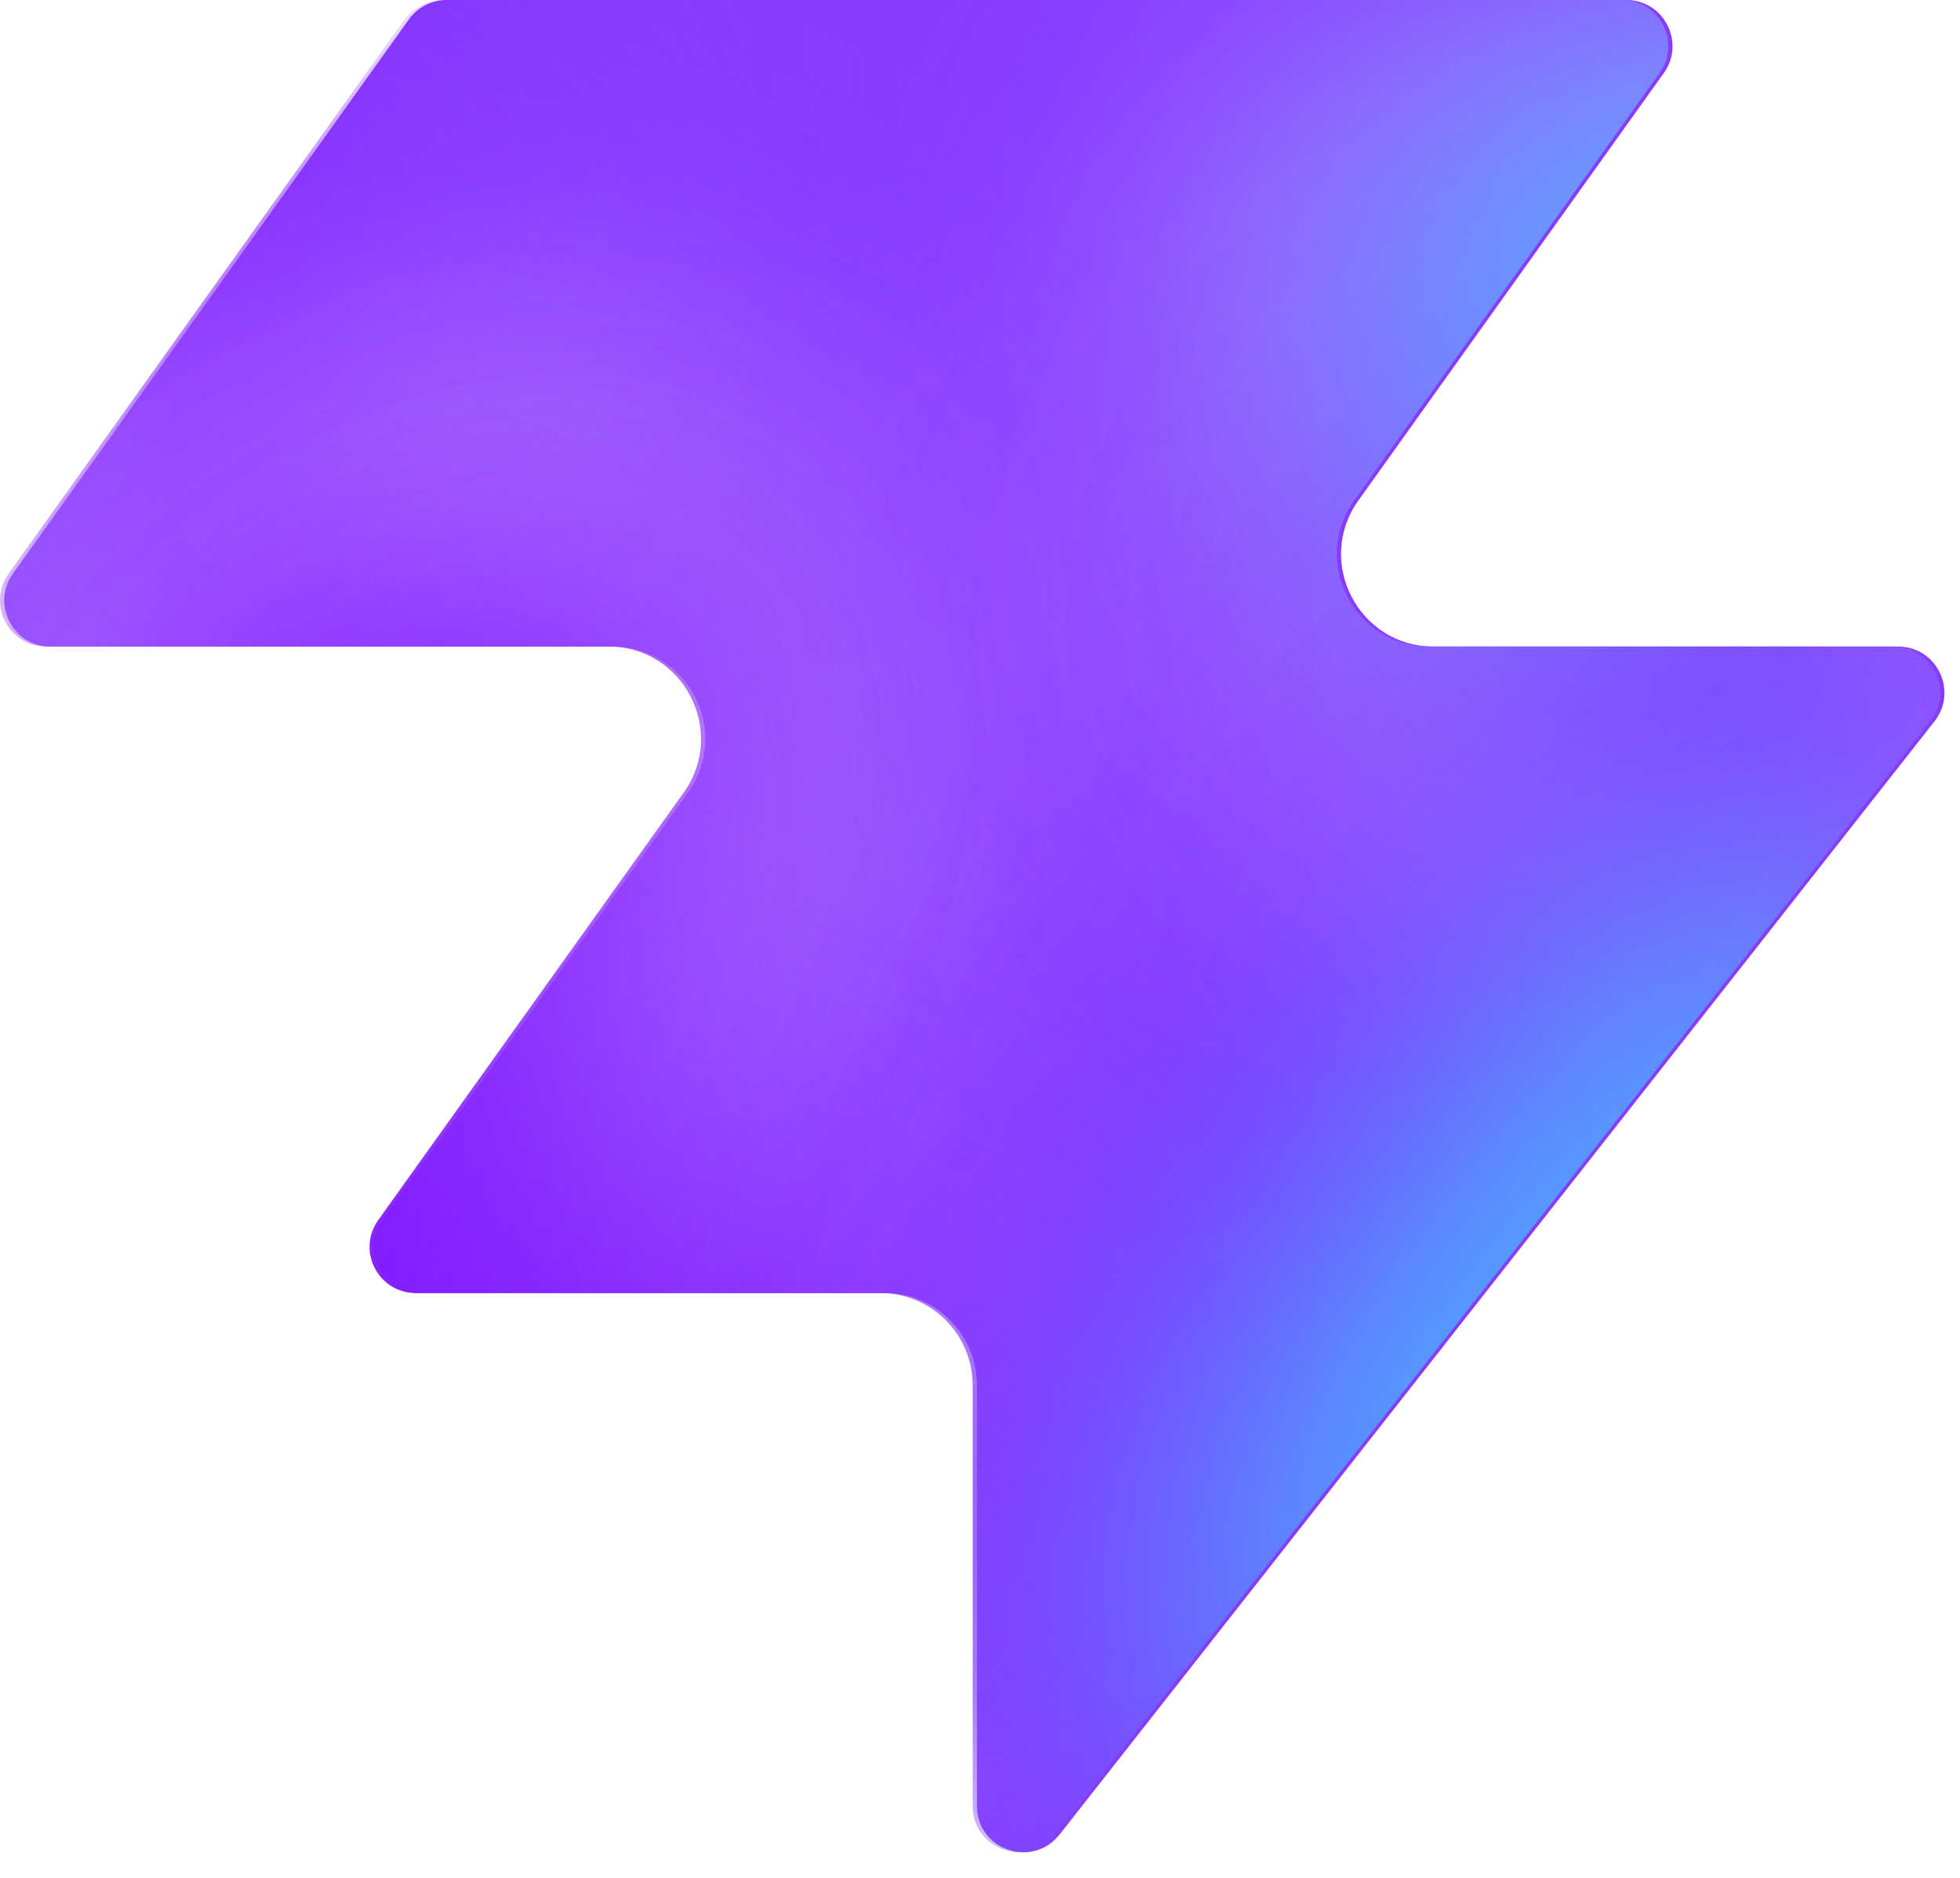
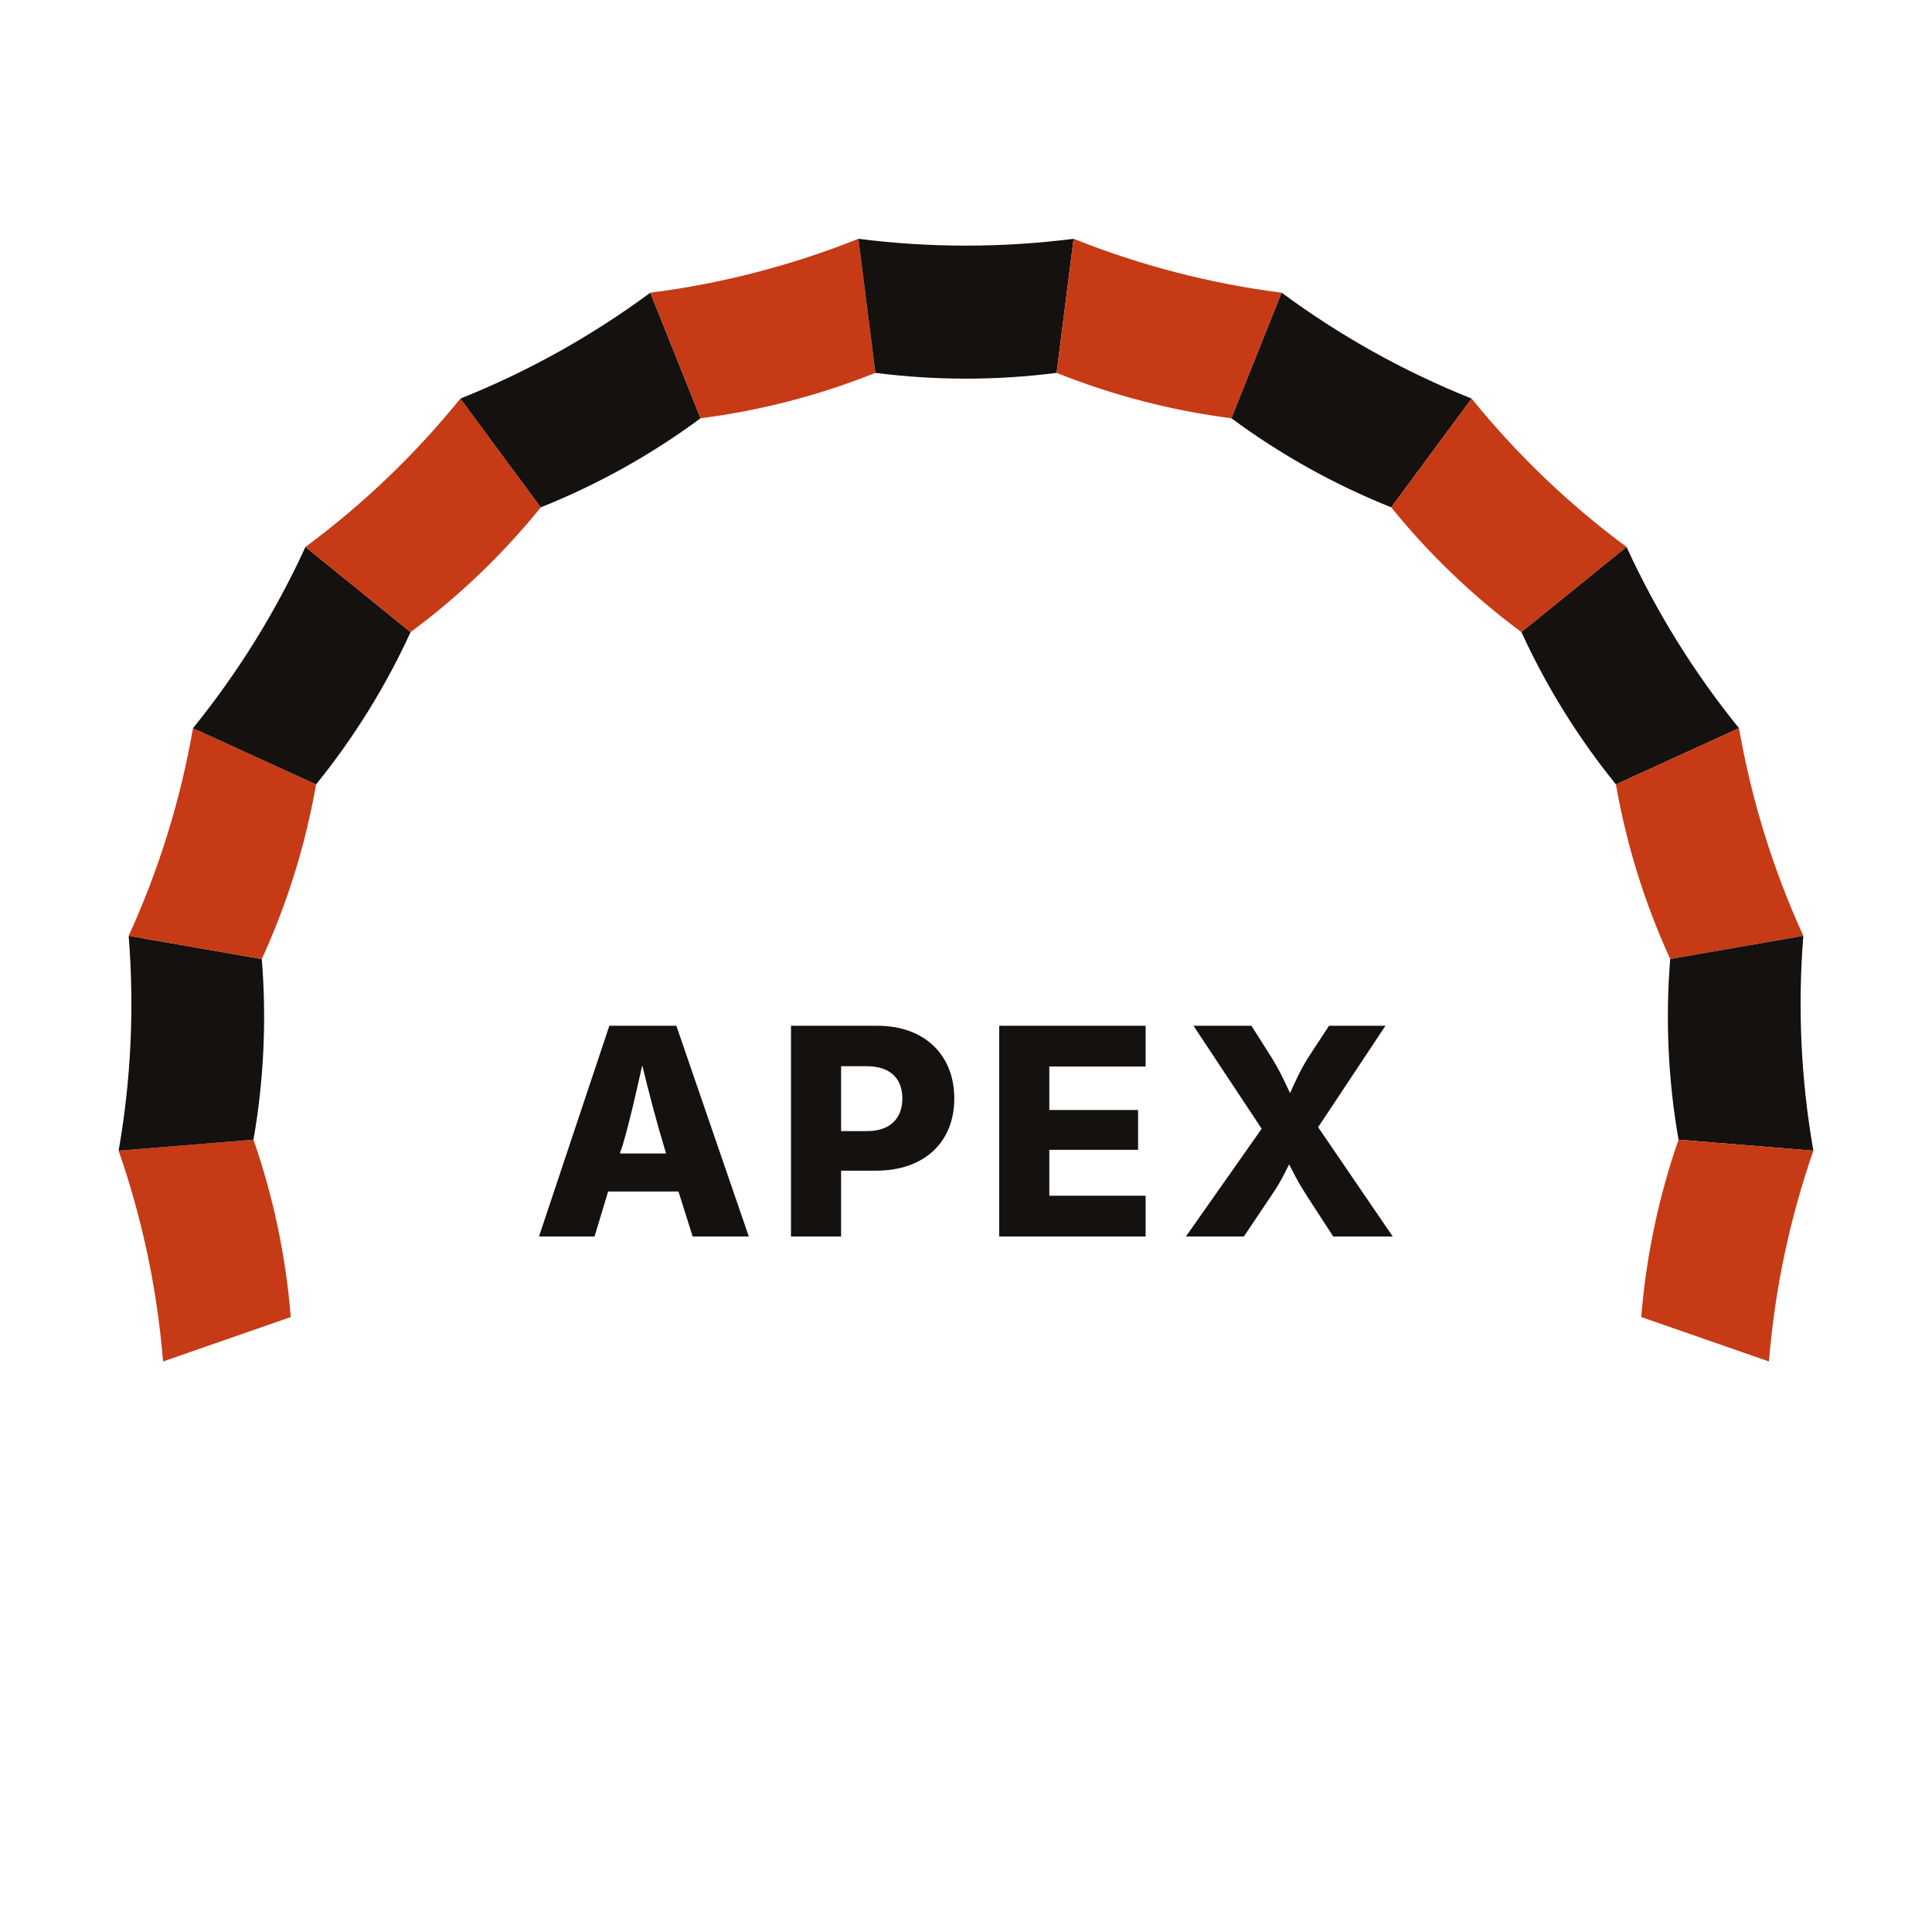
- <svg xmlns="http://www.w3.org/2000/svg" width="48" height="46" fill="none" viewBox="0 0 48 46">
-   <path fill="#863bff" d="M25.946 44.938c-.664.845-2.021.375-2.021-.698V33.937a2.26 2.26 0 0 0-2.262-2.262H10.287c-.92 0-1.456-1.04-.92-1.788l7.48-10.471c1.07-1.497 0-3.578-1.842-3.578H1.237c-.92 0-1.456-1.04-.92-1.788L10.013.474c.214-.297.556-.474.92-.474h28.894c.92 0 1.456 1.04.92 1.788l-7.48 10.471c-1.07 1.498 0 3.579 1.842 3.579h11.377c.943 0 1.473 1.088.89 1.83L25.947 44.94z" style="fill:#863bff;fill:color(display-p3 .525 .23 1);fill-opacity:1" />
-   <mask id="a" width="48" height="46" x="0" y="0" maskUnits="userSpaceOnUse" style="mask-type:alpha">
-     <path fill="#000" d="M25.842 44.938c-.664.844-2.021.375-2.021-.698V33.937a2.26 2.26 0 0 0-2.262-2.262H10.183c-.92 0-1.456-1.04-.92-1.788l7.48-10.471c1.07-1.498 0-3.579-1.842-3.579H1.133c-.92 0-1.456-1.04-.92-1.787L9.91.473c.214-.297.556-.474.92-.474h28.894c.92 0 1.456 1.04.92 1.788l-7.48 10.471c-1.07 1.498 0 3.578 1.842 3.578h11.377c.943 0 1.473 1.088.89 1.832L25.843 44.94z" style="fill:#000;fill-opacity:1" />
-   </mask>
-   <g mask="url(#a)">
-     <g filter="url(#b)">
-       <ellipse cx="5.508" cy="14.704" fill="#ede6ff" rx="5.508" ry="14.704" style="fill:#ede6ff;fill:color(display-p3 .927 .903 1);fill-opacity:1" transform="matrix(.00324 1 1 -.00324 -4.47 31.516)" />
-     </g>
-     <g filter="url(#c)">
-       <ellipse cx="10.399" cy="29.851" fill="#ede6ff" rx="10.399" ry="29.851" style="fill:#ede6ff;fill:color(display-p3 .927 .903 1);fill-opacity:1" transform="matrix(.00324 1 1 -.00324 -39.328 7.883)" />
-     </g>
-     <g filter="url(#d)">
-       <ellipse cx="5.508" cy="30.487" fill="#7e14ff" rx="5.508" ry="30.487" style="fill:#7e14ff;fill:color(display-p3 .492 .077 1);fill-opacity:1" transform="rotate(89.814 -25.913 -14.639)scale(1 -1)" />
-     </g>
-     <g filter="url(#e)">
-       <ellipse cx="5.508" cy="30.599" fill="#7e14ff" rx="5.508" ry="30.599" style="fill:#7e14ff;fill:color(display-p3 .492 .077 1);fill-opacity:1" transform="rotate(89.814 -32.644 -3.334)scale(1 -1)" />
-     </g>
-     <g filter="url(#f)">
-       <ellipse cx="5.508" cy="30.599" fill="#7e14ff" rx="5.508" ry="30.599" style="fill:#7e14ff;fill:color(display-p3 .492 .077 1);fill-opacity:1" transform="matrix(.00324 1 1 -.00324 -34.34 30.47)" />
-     </g>
-     <g filter="url(#g)">
-       <ellipse cx="14.072" cy="22.078" fill="#ede6ff" rx="14.072" ry="22.078" style="fill:#ede6ff;fill:color(display-p3 .927 .903 1);fill-opacity:1" transform="rotate(93.35 24.506 48.493)scale(-1 1)" />
-     </g>
-     <g filter="url(#h)">
-       <ellipse cx="3.47" cy="21.501" fill="#7e14ff" rx="3.47" ry="21.501" style="fill:#7e14ff;fill:color(display-p3 .492 .077 1);fill-opacity:1" transform="rotate(89.009 28.708 47.59)scale(-1 1)" />
-     </g>
-     <g filter="url(#i)">
-       <ellipse cx="3.47" cy="21.501" fill="#7e14ff" rx="3.47" ry="21.501" style="fill:#7e14ff;fill:color(display-p3 .492 .077 1);fill-opacity:1" transform="rotate(89.009 28.708 47.59)scale(-1 1)" />
-     </g>
-     <g filter="url(#j)">
-       <ellipse cx=".387" cy="8.972" fill="#7e14ff" rx="4.407" ry="29.108" style="fill:#7e14ff;fill:color(display-p3 .492 .077 1);fill-opacity:1" transform="rotate(39.51 .387 8.972)" />
-     </g>
-     <g filter="url(#k)">
-       <ellipse cx="47.523" cy="-6.092" fill="#7e14ff" rx="4.407" ry="29.108" style="fill:#7e14ff;fill:color(display-p3 .492 .077 1);fill-opacity:1" transform="rotate(37.892 47.523 -6.092)" />
-     </g>
-     <g filter="url(#l)">
-       <ellipse cx="41.412" cy="6.333" fill="#47bfff" rx="5.971" ry="9.665" style="fill:#47bfff;fill:color(display-p3 .28 .748 1);fill-opacity:1" transform="rotate(37.892 41.412 6.333)" />
-     </g>
-     <g filter="url(#m)">
-       <ellipse cx="-1.879" cy="38.332" fill="#7e14ff" rx="4.407" ry="29.108" style="fill:#7e14ff;fill:color(display-p3 .492 .077 1);fill-opacity:1" transform="rotate(37.892 -1.88 38.332)" />
-     </g>
-     <g filter="url(#n)">
-       <ellipse cx="-1.879" cy="38.332" fill="#7e14ff" rx="4.407" ry="29.108" style="fill:#7e14ff;fill:color(display-p3 .492 .077 1);fill-opacity:1" transform="rotate(37.892 -1.88 38.332)" />
-     </g>
-     <g filter="url(#o)">
-       <ellipse cx="35.651" cy="29.907" fill="#7e14ff" rx="4.407" ry="29.108" style="fill:#7e14ff;fill:color(display-p3 .492 .077 1);fill-opacity:1" transform="rotate(37.892 35.651 29.907)" />
-     </g>
-     <g filter="url(#p)">
-       <ellipse cx="38.418" cy="32.4" fill="#47bfff" rx="5.971" ry="15.297" style="fill:#47bfff;fill:color(display-p3 .28 .748 1);fill-opacity:1" transform="rotate(37.892 38.418 32.4)" />
-     </g>
-   </g>
-   <defs>
-     <filter id="b" width="60.045" height="41.654" x="-19.77" y="16.149" color-interpolation-filters="sRGB" filterUnits="userSpaceOnUse">
-       <feFlood flood-opacity="0" result="BackgroundImageFix" />
-       <feBlend in="SourceGraphic" in2="BackgroundImageFix" result="shape" />
-       <feGaussianBlur result="effect1_foregroundBlur_2002_17158" stdDeviation="7.659" />
-     </filter>
-     <filter id="c" width="90.34" height="51.437" x="-54.613" y="-7.533" color-interpolation-filters="sRGB" filterUnits="userSpaceOnUse">
-       <feFlood flood-opacity="0" result="BackgroundImageFix" />
-       <feBlend in="SourceGraphic" in2="BackgroundImageFix" result="shape" />
-       <feGaussianBlur result="effect1_foregroundBlur_2002_17158" stdDeviation="7.659" />
-     </filter>
-     <filter id="d" width="79.355" height="29.4" x="-49.64" y="2.03" color-interpolation-filters="sRGB" filterUnits="userSpaceOnUse">
-       <feFlood flood-opacity="0" result="BackgroundImageFix" />
-       <feBlend in="SourceGraphic" in2="BackgroundImageFix" result="shape" />
-       <feGaussianBlur result="effect1_foregroundBlur_2002_17158" stdDeviation="4.596" />
-     </filter>
-     <filter id="e" width="79.579" height="29.4" x="-45.045" y="20.029" color-interpolation-filters="sRGB" filterUnits="userSpaceOnUse">
-       <feFlood flood-opacity="0" result="BackgroundImageFix" />
-       <feBlend in="SourceGraphic" in2="BackgroundImageFix" result="shape" />
-       <feGaussianBlur result="effect1_foregroundBlur_2002_17158" stdDeviation="4.596" />
-     </filter>
-     <filter id="f" width="79.579" height="29.4" x="-43.513" y="21.178" color-interpolation-filters="sRGB" filterUnits="userSpaceOnUse">
-       <feFlood flood-opacity="0" result="BackgroundImageFix" />
-       <feBlend in="SourceGraphic" in2="BackgroundImageFix" result="shape" />
-       <feGaussianBlur result="effect1_foregroundBlur_2002_17158" stdDeviation="4.596" />
-     </filter>
-     <filter id="g" width="74.749" height="58.852" x="15.756" y="-17.901" color-interpolation-filters="sRGB" filterUnits="userSpaceOnUse">
-       <feFlood flood-opacity="0" result="BackgroundImageFix" />
-       <feBlend in="SourceGraphic" in2="BackgroundImageFix" result="shape" />
-       <feGaussianBlur result="effect1_foregroundBlur_2002_17158" stdDeviation="7.659" />
-     </filter>
-     <filter id="h" width="61.377" height="25.362" x="23.548" y="2.284" color-interpolation-filters="sRGB" filterUnits="userSpaceOnUse">
-       <feFlood flood-opacity="0" result="BackgroundImageFix" />
-       <feBlend in="SourceGraphic" in2="BackgroundImageFix" result="shape" />
-       <feGaussianBlur result="effect1_foregroundBlur_2002_17158" stdDeviation="4.596" />
-     </filter>
-     <filter id="i" width="61.377" height="25.362" x="23.548" y="2.284" color-interpolation-filters="sRGB" filterUnits="userSpaceOnUse">
-       <feFlood flood-opacity="0" result="BackgroundImageFix" />
-       <feBlend in="SourceGraphic" in2="BackgroundImageFix" result="shape" />
-       <feGaussianBlur result="effect1_foregroundBlur_2002_17158" stdDeviation="4.596" />
-     </filter>
-     <filter id="j" width="56.045" height="63.649" x="-27.636" y="-22.853" color-interpolation-filters="sRGB" filterUnits="userSpaceOnUse">
-       <feFlood flood-opacity="0" result="BackgroundImageFix" />
-       <feBlend in="SourceGraphic" in2="BackgroundImageFix" result="shape" />
-       <feGaussianBlur result="effect1_foregroundBlur_2002_17158" stdDeviation="4.596" />
-     </filter>
-     <filter id="k" width="54.814" height="64.646" x="20.116" y="-38.415" color-interpolation-filters="sRGB" filterUnits="userSpaceOnUse">
-       <feFlood flood-opacity="0" result="BackgroundImageFix" />
-       <feBlend in="SourceGraphic" in2="BackgroundImageFix" result="shape" />
-       <feGaussianBlur result="effect1_foregroundBlur_2002_17158" stdDeviation="4.596" />
-     </filter>
-     <filter id="l" width="33.541" height="35.313" x="24.641" y="-11.323" color-interpolation-filters="sRGB" filterUnits="userSpaceOnUse">
-       <feFlood flood-opacity="0" result="BackgroundImageFix" />
-       <feBlend in="SourceGraphic" in2="BackgroundImageFix" result="shape" />
-       <feGaussianBlur result="effect1_foregroundBlur_2002_17158" stdDeviation="4.596" />
-     </filter>
-     <filter id="m" width="54.814" height="64.646" x="-29.286" y="6.009" color-interpolation-filters="sRGB" filterUnits="userSpaceOnUse">
-       <feFlood flood-opacity="0" result="BackgroundImageFix" />
-       <feBlend in="SourceGraphic" in2="BackgroundImageFix" result="shape" />
-       <feGaussianBlur result="effect1_foregroundBlur_2002_17158" stdDeviation="4.596" />
-     </filter>
-     <filter id="n" width="54.814" height="64.646" x="-29.286" y="6.009" color-interpolation-filters="sRGB" filterUnits="userSpaceOnUse">
-       <feFlood flood-opacity="0" result="BackgroundImageFix" />
-       <feBlend in="SourceGraphic" in2="BackgroundImageFix" result="shape" />
-       <feGaussianBlur result="effect1_foregroundBlur_2002_17158" stdDeviation="4.596" />
-     </filter>
-     <filter id="o" width="54.814" height="64.646" x="8.244" y="-2.416" color-interpolation-filters="sRGB" filterUnits="userSpaceOnUse">
-       <feFlood flood-opacity="0" result="BackgroundImageFix" />
-       <feBlend in="SourceGraphic" in2="BackgroundImageFix" result="shape" />
-       <feGaussianBlur result="effect1_foregroundBlur_2002_17158" stdDeviation="4.596" />
-     </filter>
-     <filter id="p" width="39.409" height="43.623" x="18.713" y="10.588" color-interpolation-filters="sRGB" filterUnits="userSpaceOnUse">
-       <feFlood flood-opacity="0" result="BackgroundImageFix" />
-       <feBlend in="SourceGraphic" in2="BackgroundImageFix" result="shape" />
-       <feGaussianBlur result="effect1_foregroundBlur_2002_17158" stdDeviation="4.596" />
-     </filter>
-   </defs>
+ <svg xmlns="http://www.w3.org/2000/svg" viewBox="0 0 100 100">
+   <path d="M 8.44,70.47 A 44,44 0 0,0 6.14,59.56 L 13.12,58.99 A 37,37 0 0,1 15.05,68.17 Z" fill="#C63A16" />
+   <path d="M 6.14,59.56 A 44,44 0 0,0 6.66,48.44 L 13.55,49.64 A 37,37 0 0,1 13.12,58.99 Z" fill="#14110f" />
+   <path d="M 6.66,48.44 A 44,44 0 0,0 9.99,37.69 L 16.36,40.60 A 37,37 0 0,1 13.55,49.64 Z" fill="#C63A16" />
+   <path d="M 9.99,37.69 A 44,44 0 0,0 15.81,28.31 L 21.25,32.72 A 37,37 0 0,1 16.36,40.60 Z" fill="#14110f" />
+   <path d="M 15.81,28.31 A 44,44 0 0,0 23.83,20.63 L 27.99,26.26 A 37,37 0 0,1 21.25,32.72 Z" fill="#C63A16" />
+   <path d="M 23.83,20.63 A 44,44 0 0,0 33.66,15.15 L 36.26,21.65 A 37,37 0 0,1 27.99,26.26 Z" fill="#14110f" />
+   <path d="M 33.66,15.15 A 44,44 0 0,0 44.43,12.36 L 45.31,19.30 A 37,37 0 0,1 36.26,21.65 Z" fill="#C63A16" />
+   <path d="M 44.43,12.36 A 44,44 0 0,0 55.57,12.36 L 54.69,19.30 A 37,37 0 0,1 45.31,19.30 Z" fill="#14110f" />
+   <path d="M 55.57,12.36 A 44,44 0 0,0 66.34,15.15 L 63.74,21.65 A 37,37 0 0,1 54.69,19.30 Z" fill="#C63A16" />
+   <path d="M 66.34,15.15 A 44,44 0 0,0 76.17,20.63 L 72.01,26.26 A 37,37 0 0,1 63.74,21.65 Z" fill="#14110f" />
+   <path d="M 76.17,20.63 A 44,44 0 0,0 84.19,28.31 L 78.75,32.72 A 37,37 0 0,1 72.01,26.26 Z" fill="#C63A16" />
+   <path d="M 84.19,28.31 A 44,44 0 0,0 90.01,37.69 L 83.64,40.60 A 37,37 0 0,1 78.75,32.72 Z" fill="#14110f" />
+   <path d="M 90.01,37.69 A 44,44 0 0,0 93.34,48.44 L 86.45,49.64 A 37,37 0 0,1 83.64,40.60 Z" fill="#C63A16" />
+   <path d="M 93.34,48.44 A 44,44 0 0,0 93.86,59.56 L 86.88,58.99 A 37,37 0 0,1 86.45,49.64 Z" fill="#14110f" />
+   <path d="M 93.86,59.56 A 44,44 0 0,0 91.56,70.47 L 84.95,68.17 A 37,37 0 0,1 86.88,58.99 Z" fill="#C63A16" />
+   <text x="50" y="64" text-anchor="middle" font-family="'Inter', Arial Black, Arial, Helvetica, sans-serif" font-weight="800" font-size="15" letter-spacing="1" fill="#14110f">APEX</text>
</svg>
